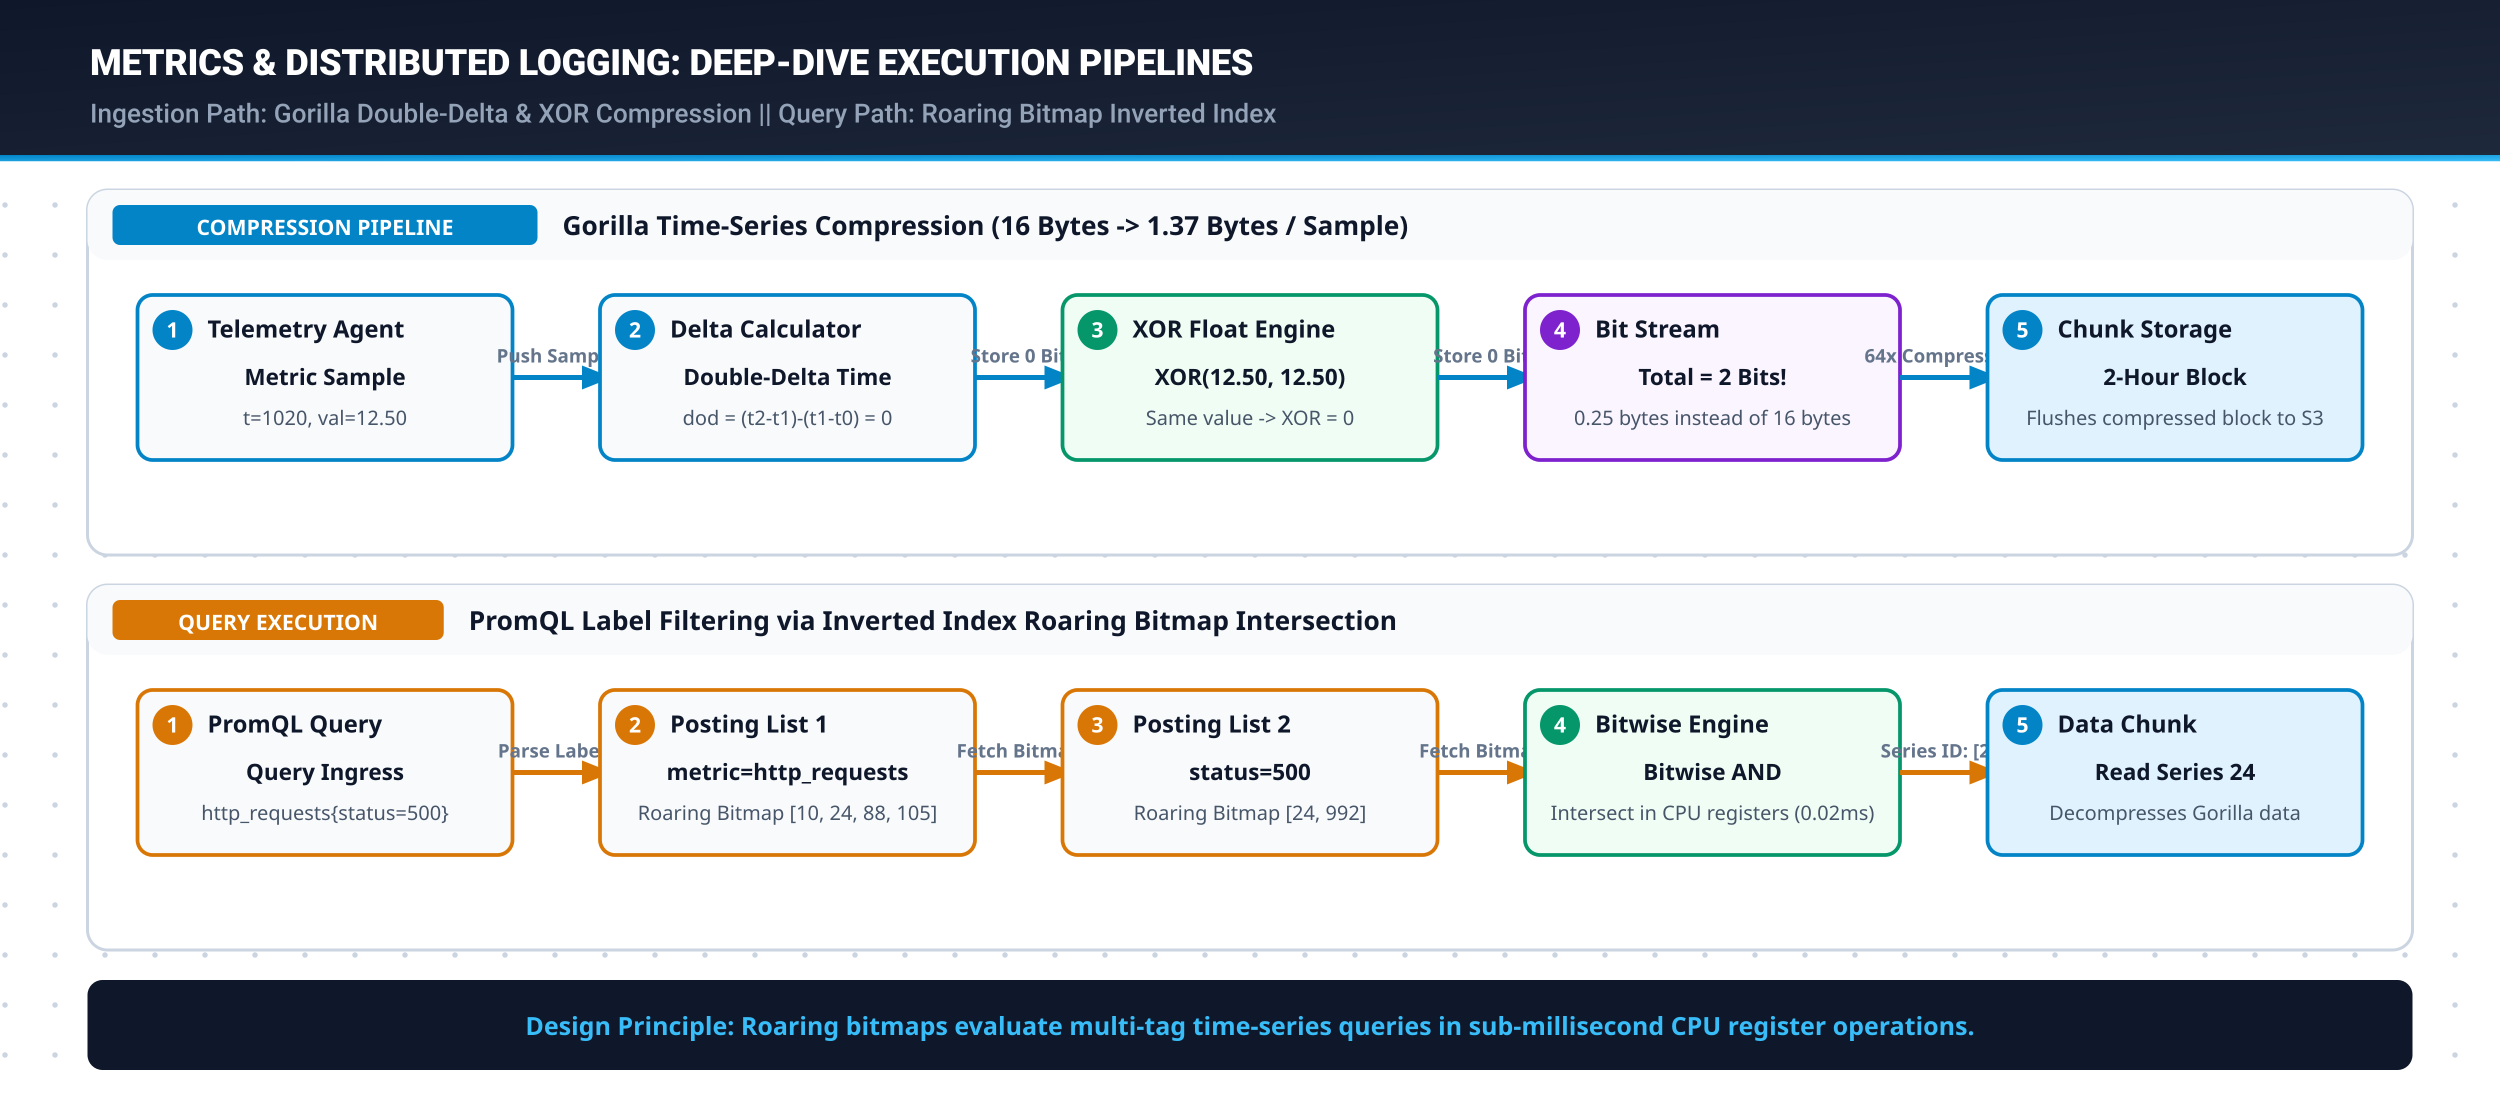
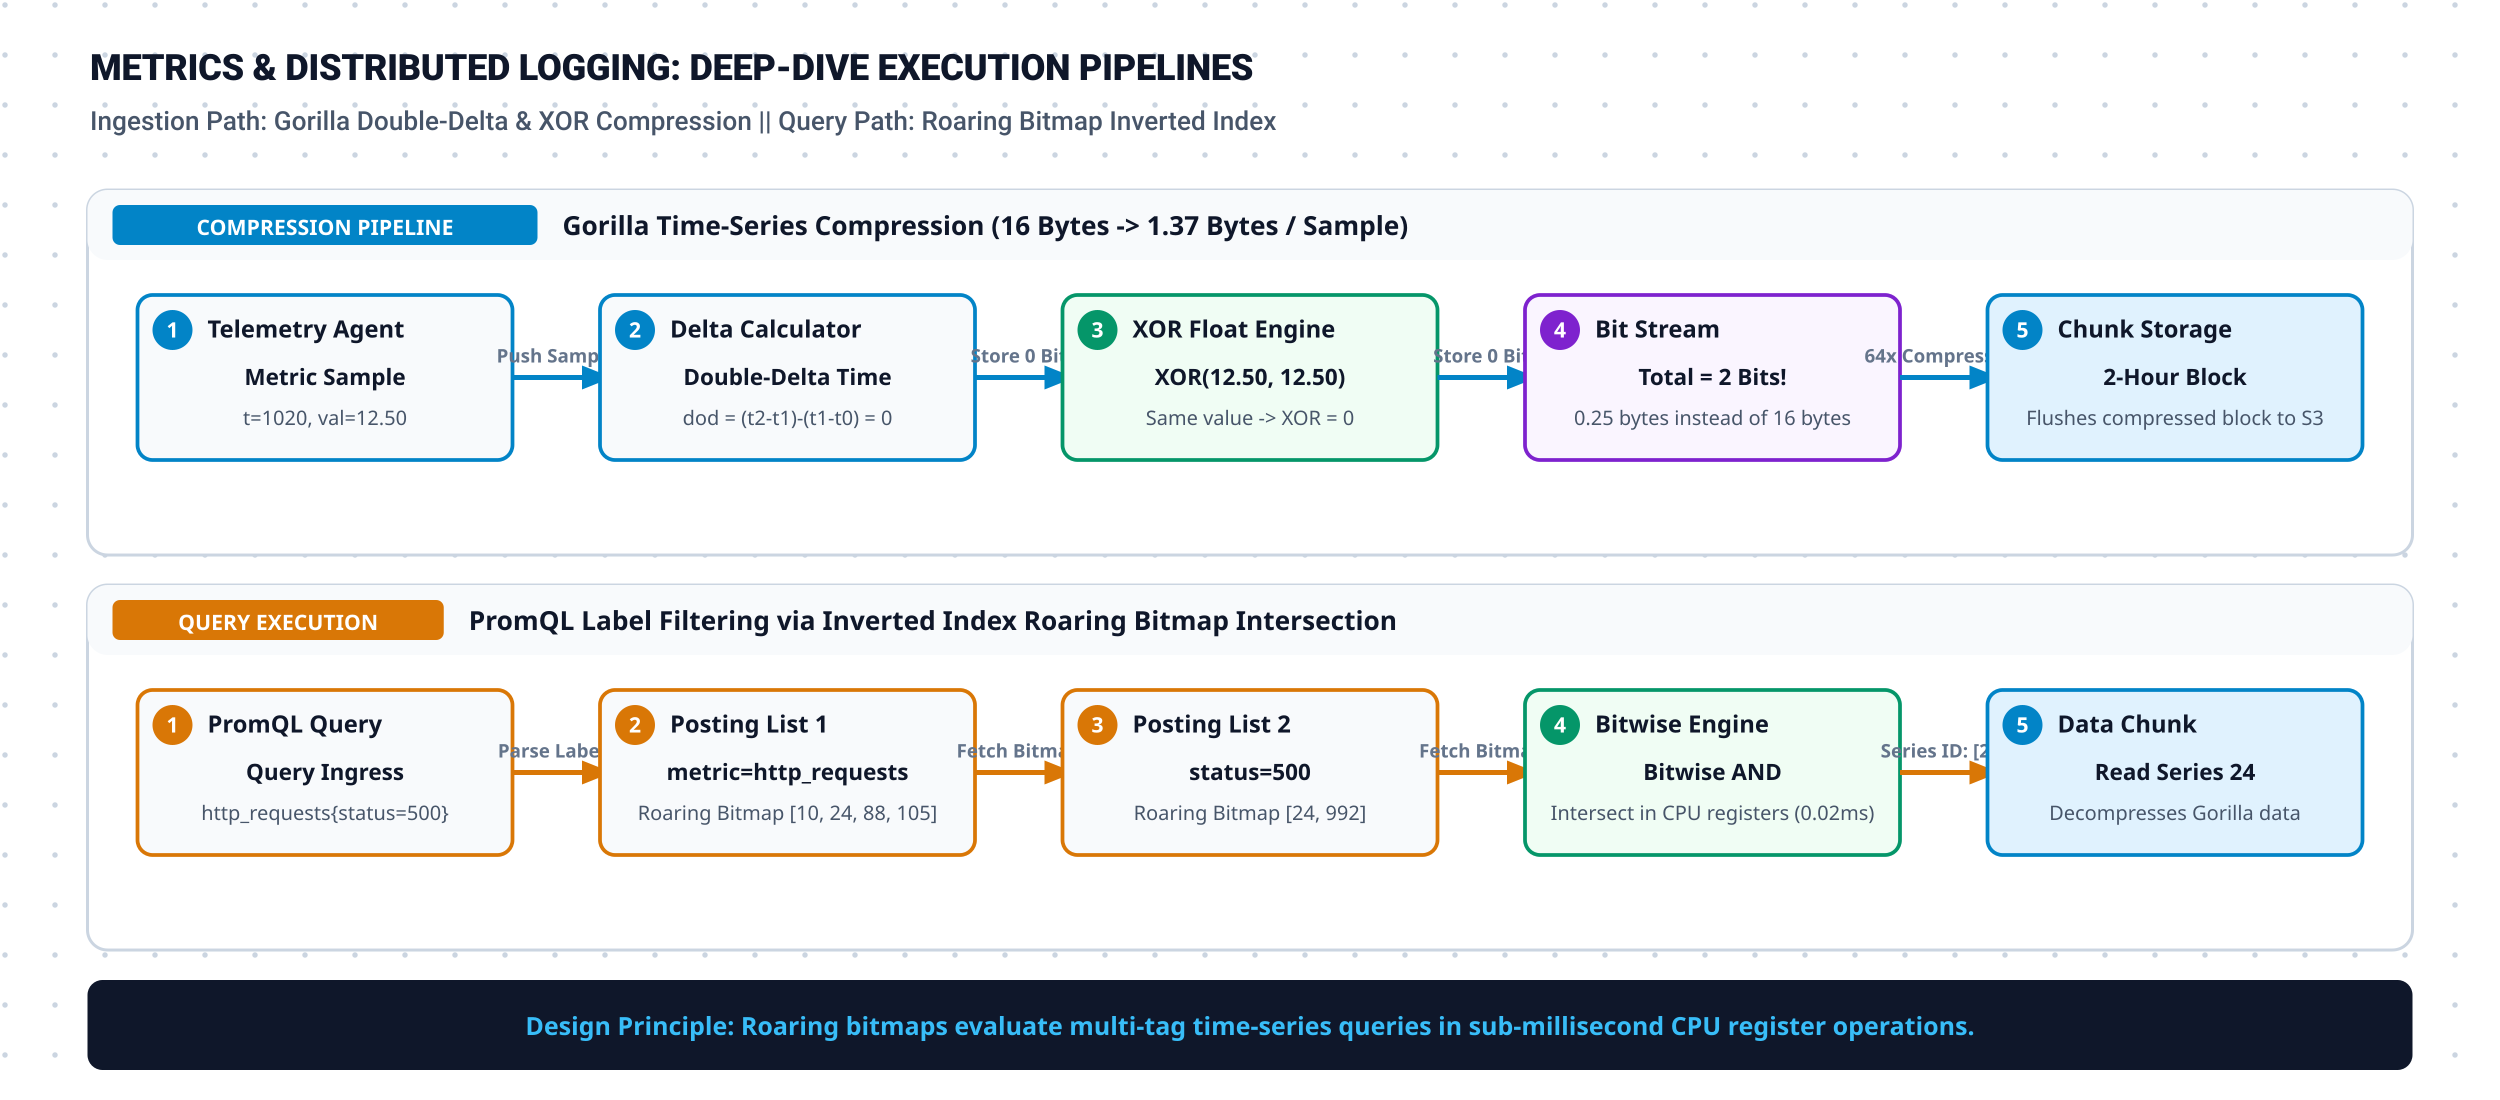
<svg xmlns="http://www.w3.org/2000/svg" viewBox="0 0 1000 440" width="1000" height="440">
  <defs>
    <pattern id="grid" width="20" height="20" patternUnits="userSpaceOnUse">
      <circle cx="2" cy="2" r="1.1" fill="#cbd5e1" />
    </pattern>
    <linearGradient id="headerGrad" x1="0%" y1="0%" x2="100%" y2="100%">
      <stop offset="0%" stop-color="#0f172a" />
      <stop offset="100%" stop-color="#1e293b" />
    </linearGradient>
    <linearGradient id="blueGrad" x1="0%" y1="0%" x2="100%" y2="100%">
      <stop offset="0%" stop-color="#0284c7" />
      <stop offset="100%" stop-color="#38bdf8" />
    </linearGradient>
    <marker id="arrowBlue" viewBox="0 0 10 10" refX="6" refY="5" markerWidth="6" markerHeight="6" orient="auto-start-reverse">
      <path d="M 0 1 L 10 5 L 0 9 z" fill="#0284c7" />
    </marker>
    <marker id="arrowAmber" viewBox="0 0 10 10" refX="6" refY="5" markerWidth="6" markerHeight="6" orient="auto-start-reverse">
      <path d="M 0 1 L 10 5 L 0 9 z" fill="#d97706" />
    </marker>
  </defs>
  <rect width="1000" height="440" fill="#ffffff" />
  <rect width="1000" height="440" fill="url(#grid)" />
-   <rect x="0" y="0" width="1000" height="64" fill="url(#headerGrad)" />
-   <rect x="0" y="62" width="1000" height="2.5" fill="url(#blueGrad)" />
-   <text x="36" y="30" font-family="-apple-system, BlinkMacSystemFont, Segoe UI, Roboto, sans-serif" font-size="14.5" font-weight="800" fill="#ffffff" letter-spacing="-0.01em">METRICS &amp; DISTRIBUTED LOGGING: DEEP-DIVE EXECUTION PIPELINES</text>
-   <text x="36" y="49" font-family="-apple-system, BlinkMacSystemFont, Segoe UI, Roboto, sans-serif" font-size="10.5" font-weight="500" fill="#94a3b8">Ingestion Path: Gorilla Double-Delta &amp; XOR Compression || Query Path: Roaring Bitmap Inverted Index</text>
+   <text x="36" y="32" font-family="-apple-system, BlinkMacSystemFont, Segoe UI, Roboto, sans-serif" font-size="14.5" font-weight="800" fill="#0f172a" letter-spacing="-0.01em">METRICS &amp; DISTRIBUTED LOGGING: DEEP-DIVE EXECUTION PIPELINES</text>
+   <text x="36" y="52" font-family="-apple-system, BlinkMacSystemFont, Segoe UI, Roboto, sans-serif" font-size="10.5" font-weight="500" fill="#475569">Ingestion Path: Gorilla Double-Delta &amp; XOR Compression || Query Path: Roaring Bitmap Inverted Index</text>
  <rect x="35" y="76" width="930" height="146" rx="8" fill="#ffffff" stroke="#cbd5e1" stroke-width="1.2" />
  <rect x="35" y="76" width="930" height="28" rx="8" fill="#f8fafc" />
  <rect x="45" y="82" width="170" height="16" rx="3" fill="#0284c7" />
  <text x="130" y="94" text-anchor="middle" font-family="sans-serif" font-size="8.5" font-weight="800" fill="#ffffff">COMPRESSION PIPELINE</text>
  <text x="225" y="94" font-family="sans-serif" font-size="10.5" font-weight="800" fill="#0f172a">Gorilla Time-Series Compression (16 Bytes -&gt; 1.37 Bytes / Sample)</text>
  <rect x="55" y="118" width="150" height="66" rx="6" fill="#f8fafc" stroke="#0284c7" stroke-width="1.5" />
  <circle cx="69" cy="132" r="8" fill="#0284c7" />
  <text x="69" y="135" text-anchor="middle" font-family="sans-serif" font-size="8.5" font-weight="800" fill="#ffffff">1</text>
  <text x="83" y="135" font-family="sans-serif" font-size="9.5" font-weight="750" fill="#0f172a">Telemetry Agent</text>
  <text x="130" y="154" text-anchor="middle" font-family="sans-serif" font-size="9" font-weight="700" fill="#0f172a">Metric Sample</text>
  <text x="130" y="170" text-anchor="middle" font-family="sans-serif" font-size="8" fill="#475569">t=1020, val=12.50</text>
  <line x1="205" y1="151" x2="240" y2="151" stroke="#0284c7" stroke-width="2" marker-end="url(#arrowBlue)" />
  <text x="222.5" y="145" text-anchor="middle" font-family="sans-serif" font-size="7.5" font-weight="600" fill="#64748b">Push Sample</text>
  <rect x="240" y="118" width="150" height="66" rx="6" fill="#f8fafc" stroke="#0284c7" stroke-width="1.5" />
  <circle cx="254" cy="132" r="8" fill="#0284c7" />
  <text x="254" y="135" text-anchor="middle" font-family="sans-serif" font-size="8.5" font-weight="800" fill="#ffffff">2</text>
  <text x="268" y="135" font-family="sans-serif" font-size="9.5" font-weight="750" fill="#0f172a">Delta Calculator</text>
  <text x="315" y="154" text-anchor="middle" font-family="sans-serif" font-size="9" font-weight="700" fill="#0f172a">Double-Delta Time</text>
  <text x="315" y="170" text-anchor="middle" font-family="sans-serif" font-size="8" fill="#475569">dod = (t2-t1)-(t1-t0) = 0</text>
  <line x1="390" y1="151" x2="425" y2="151" stroke="#0284c7" stroke-width="2" marker-end="url(#arrowBlue)" />
  <text x="407.5" y="145" text-anchor="middle" font-family="sans-serif" font-size="7.5" font-weight="600" fill="#64748b">Store 0 Bit</text>
  <rect x="425" y="118" width="150" height="66" rx="6" fill="#f0fdf4" stroke="#059669" stroke-width="1.5" />
  <circle cx="439" cy="132" r="8" fill="#059669" />
  <text x="439" y="135" text-anchor="middle" font-family="sans-serif" font-size="8.5" font-weight="800" fill="#ffffff">3</text>
  <text x="453" y="135" font-family="sans-serif" font-size="9.5" font-weight="750" fill="#0f172a">XOR Float Engine</text>
  <text x="500" y="154" text-anchor="middle" font-family="sans-serif" font-size="9" font-weight="700" fill="#0f172a">XOR(12.50, 12.50)</text>
  <text x="500" y="170" text-anchor="middle" font-family="sans-serif" font-size="8" fill="#475569">Same value -&gt; XOR = 0</text>
  <line x1="575" y1="151" x2="610" y2="151" stroke="#0284c7" stroke-width="2" marker-end="url(#arrowBlue)" />
  <text x="592.5" y="145" text-anchor="middle" font-family="sans-serif" font-size="7.5" font-weight="600" fill="#64748b">Store 0 Bit</text>
  <rect x="610" y="118" width="150" height="66" rx="6" fill="#faf5ff" stroke="#7e22ce" stroke-width="1.5" />
  <circle cx="624" cy="132" r="8" fill="#7e22ce" />
  <text x="624" y="135" text-anchor="middle" font-family="sans-serif" font-size="8.5" font-weight="800" fill="#ffffff">4</text>
  <text x="638" y="135" font-family="sans-serif" font-size="9.5" font-weight="750" fill="#0f172a">Bit Stream</text>
  <text x="685" y="154" text-anchor="middle" font-family="sans-serif" font-size="9" font-weight="700" fill="#0f172a">Total = 2 Bits!</text>
  <text x="685" y="170" text-anchor="middle" font-family="sans-serif" font-size="8" fill="#475569">0.25 bytes instead of 16 bytes</text>
  <line x1="760" y1="151" x2="795" y2="151" stroke="#0284c7" stroke-width="2" marker-end="url(#arrowBlue)" />
  <text x="777.5" y="145" text-anchor="middle" font-family="sans-serif" font-size="7.5" font-weight="600" fill="#64748b">64x Compression</text>
  <rect x="795" y="118" width="150" height="66" rx="6" fill="#e0f2fe" stroke="#0284c7" stroke-width="1.5" />
  <circle cx="809" cy="132" r="8" fill="#0284c7" />
  <text x="809" y="135" text-anchor="middle" font-family="sans-serif" font-size="8.5" font-weight="800" fill="#ffffff">5</text>
  <text x="823" y="135" font-family="sans-serif" font-size="9.5" font-weight="750" fill="#0f172a">Chunk Storage</text>
  <text x="870" y="154" text-anchor="middle" font-family="sans-serif" font-size="9" font-weight="700" fill="#0f172a">2-Hour Block</text>
  <text x="870" y="170" text-anchor="middle" font-family="sans-serif" font-size="8" fill="#475569">Flushes compressed block to S3</text>
  <rect x="35" y="234" width="930" height="146" rx="8" fill="#ffffff" stroke="#cbd5e1" stroke-width="1.2" />
  <rect x="35" y="234" width="930" height="28" rx="8" fill="#f8fafc" />
  <rect x="45" y="240" width="132.5" height="16" rx="3" fill="#d97706" />
  <text x="111.25" y="252" text-anchor="middle" font-family="sans-serif" font-size="8.5" font-weight="800" fill="#ffffff">QUERY EXECUTION</text>
  <text x="187.5" y="252" font-family="sans-serif" font-size="10.5" font-weight="800" fill="#0f172a">PromQL Label Filtering via Inverted Index Roaring Bitmap Intersection</text>
  <rect x="55" y="276" width="150" height="66" rx="6" fill="#f8fafc" stroke="#d97706" stroke-width="1.5" />
  <circle cx="69" cy="290" r="8" fill="#d97706" />
  <text x="69" y="293" text-anchor="middle" font-family="sans-serif" font-size="8.5" font-weight="800" fill="#ffffff">1</text>
  <text x="83" y="293" font-family="sans-serif" font-size="9.5" font-weight="750" fill="#0f172a">PromQL Query</text>
  <text x="130" y="312" text-anchor="middle" font-family="sans-serif" font-size="9" font-weight="700" fill="#0f172a">Query Ingress</text>
  <text x="130" y="328" text-anchor="middle" font-family="sans-serif" font-size="8" fill="#475569">http_requests{status=500}</text>
  <line x1="205" y1="309" x2="240" y2="309" stroke="#d97706" stroke-width="2" marker-end="url(#arrowAmber)" />
  <text x="222.5" y="303" text-anchor="middle" font-family="sans-serif" font-size="7.5" font-weight="600" fill="#64748b">Parse Labels</text>
  <rect x="240" y="276" width="150" height="66" rx="6" fill="#f8fafc" stroke="#d97706" stroke-width="1.5" />
  <circle cx="254" cy="290" r="8" fill="#d97706" />
  <text x="254" y="293" text-anchor="middle" font-family="sans-serif" font-size="8.5" font-weight="800" fill="#ffffff">2</text>
  <text x="268" y="293" font-family="sans-serif" font-size="9.5" font-weight="750" fill="#0f172a">Posting List 1</text>
  <text x="315" y="312" text-anchor="middle" font-family="sans-serif" font-size="9" font-weight="700" fill="#0f172a">metric=http_requests</text>
  <text x="315" y="328" text-anchor="middle" font-family="sans-serif" font-size="8" fill="#475569">Roaring Bitmap [10, 24, 88, 105]</text>
  <line x1="390" y1="309" x2="425" y2="309" stroke="#d97706" stroke-width="2" marker-end="url(#arrowAmber)" />
  <text x="407.5" y="303" text-anchor="middle" font-family="sans-serif" font-size="7.5" font-weight="600" fill="#64748b">Fetch Bitmap</text>
  <rect x="425" y="276" width="150" height="66" rx="6" fill="#f8fafc" stroke="#d97706" stroke-width="1.5" />
  <circle cx="439" cy="290" r="8" fill="#d97706" />
  <text x="439" y="293" text-anchor="middle" font-family="sans-serif" font-size="8.5" font-weight="800" fill="#ffffff">3</text>
  <text x="453" y="293" font-family="sans-serif" font-size="9.5" font-weight="750" fill="#0f172a">Posting List 2</text>
  <text x="500" y="312" text-anchor="middle" font-family="sans-serif" font-size="9" font-weight="700" fill="#0f172a">status=500</text>
  <text x="500" y="328" text-anchor="middle" font-family="sans-serif" font-size="8" fill="#475569">Roaring Bitmap [24, 992]</text>
  <line x1="575" y1="309" x2="610" y2="309" stroke="#d97706" stroke-width="2" marker-end="url(#arrowAmber)" />
  <text x="592.5" y="303" text-anchor="middle" font-family="sans-serif" font-size="7.5" font-weight="600" fill="#64748b">Fetch Bitmap</text>
  <rect x="610" y="276" width="150" height="66" rx="6" fill="#f0fdf4" stroke="#059669" stroke-width="1.5" />
  <circle cx="624" cy="290" r="8" fill="#059669" />
  <text x="624" y="293" text-anchor="middle" font-family="sans-serif" font-size="8.5" font-weight="800" fill="#ffffff">4</text>
  <text x="638" y="293" font-family="sans-serif" font-size="9.5" font-weight="750" fill="#0f172a">Bitwise Engine</text>
  <text x="685" y="312" text-anchor="middle" font-family="sans-serif" font-size="9" font-weight="700" fill="#0f172a">Bitwise AND</text>
  <text x="685" y="328" text-anchor="middle" font-family="sans-serif" font-size="8" fill="#475569">Intersect in CPU registers (0.02ms)</text>
  <line x1="760" y1="309" x2="795" y2="309" stroke="#d97706" stroke-width="2" marker-end="url(#arrowAmber)" />
  <text x="777.5" y="303" text-anchor="middle" font-family="sans-serif" font-size="7.5" font-weight="600" fill="#64748b">Series ID: [24]</text>
  <rect x="795" y="276" width="150" height="66" rx="6" fill="#e0f2fe" stroke="#0284c7" stroke-width="1.5" />
  <circle cx="809" cy="290" r="8" fill="#0284c7" />
  <text x="809" y="293" text-anchor="middle" font-family="sans-serif" font-size="8.5" font-weight="800" fill="#ffffff">5</text>
  <text x="823" y="293" font-family="sans-serif" font-size="9.5" font-weight="750" fill="#0f172a">Data Chunk</text>
  <text x="870" y="312" text-anchor="middle" font-family="sans-serif" font-size="9" font-weight="700" fill="#0f172a">Read Series 24</text>
  <text x="870" y="328" text-anchor="middle" font-family="sans-serif" font-size="8" fill="#475569">Decompresses Gorilla data</text>
  <rect x="35" y="392" width="930" height="36" rx="6" fill="#0f172a" />
  <text x="500" y="414" text-anchor="middle" font-family="sans-serif" font-size="10" font-weight="700" fill="#38bdf8">Design Principle: Roaring bitmaps evaluate multi-tag time-series queries in sub-millisecond CPU register operations.</text>
</svg>
